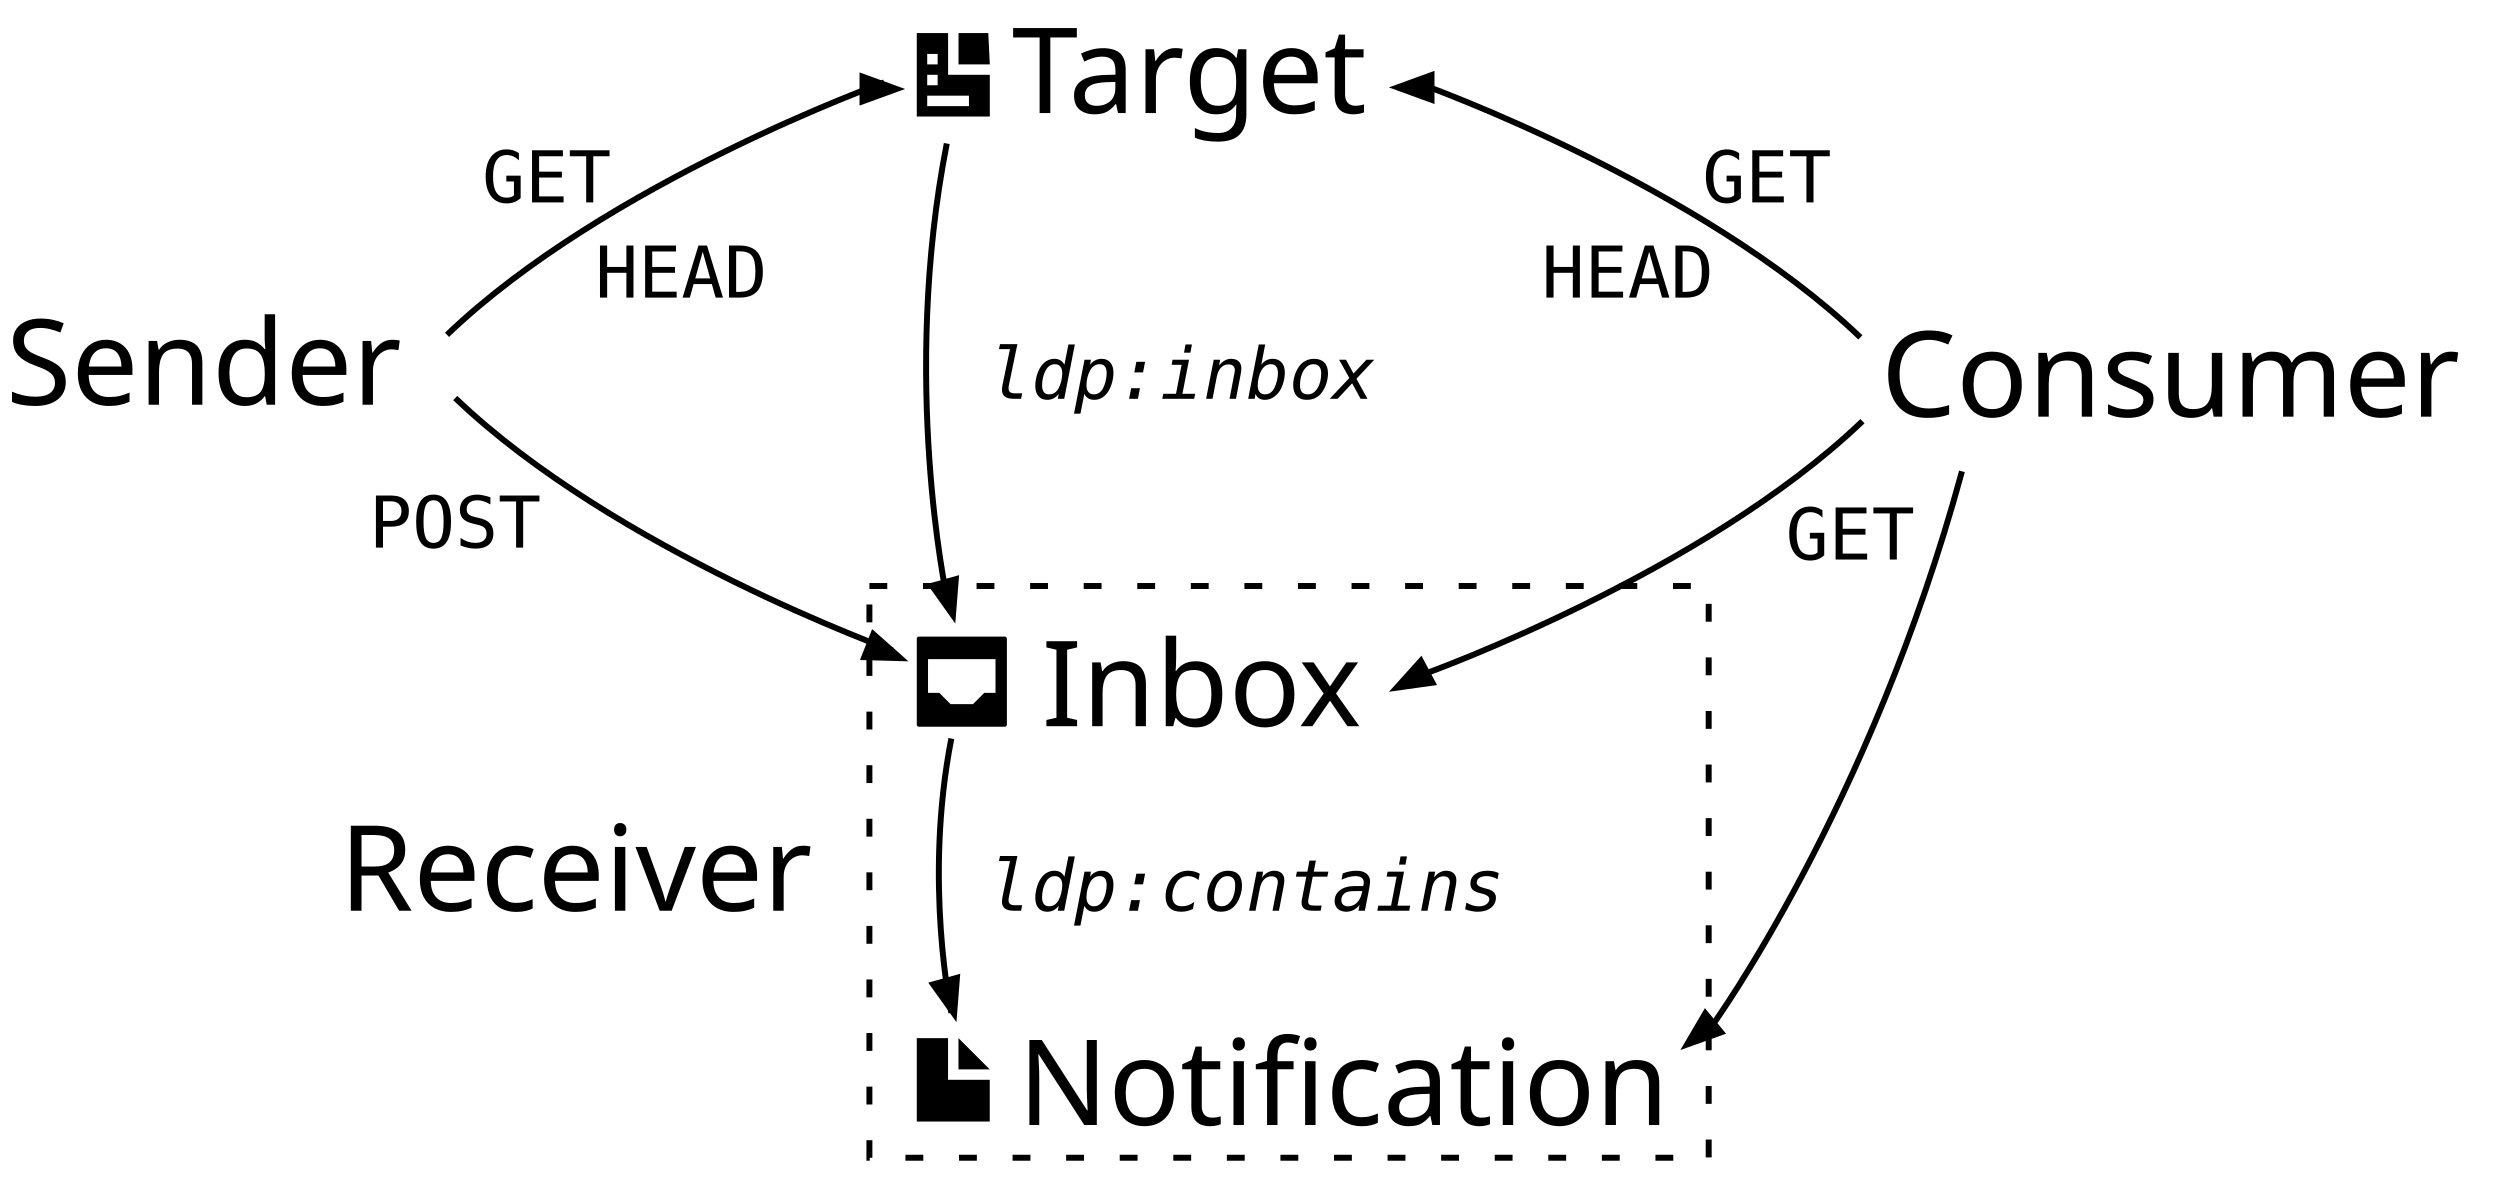
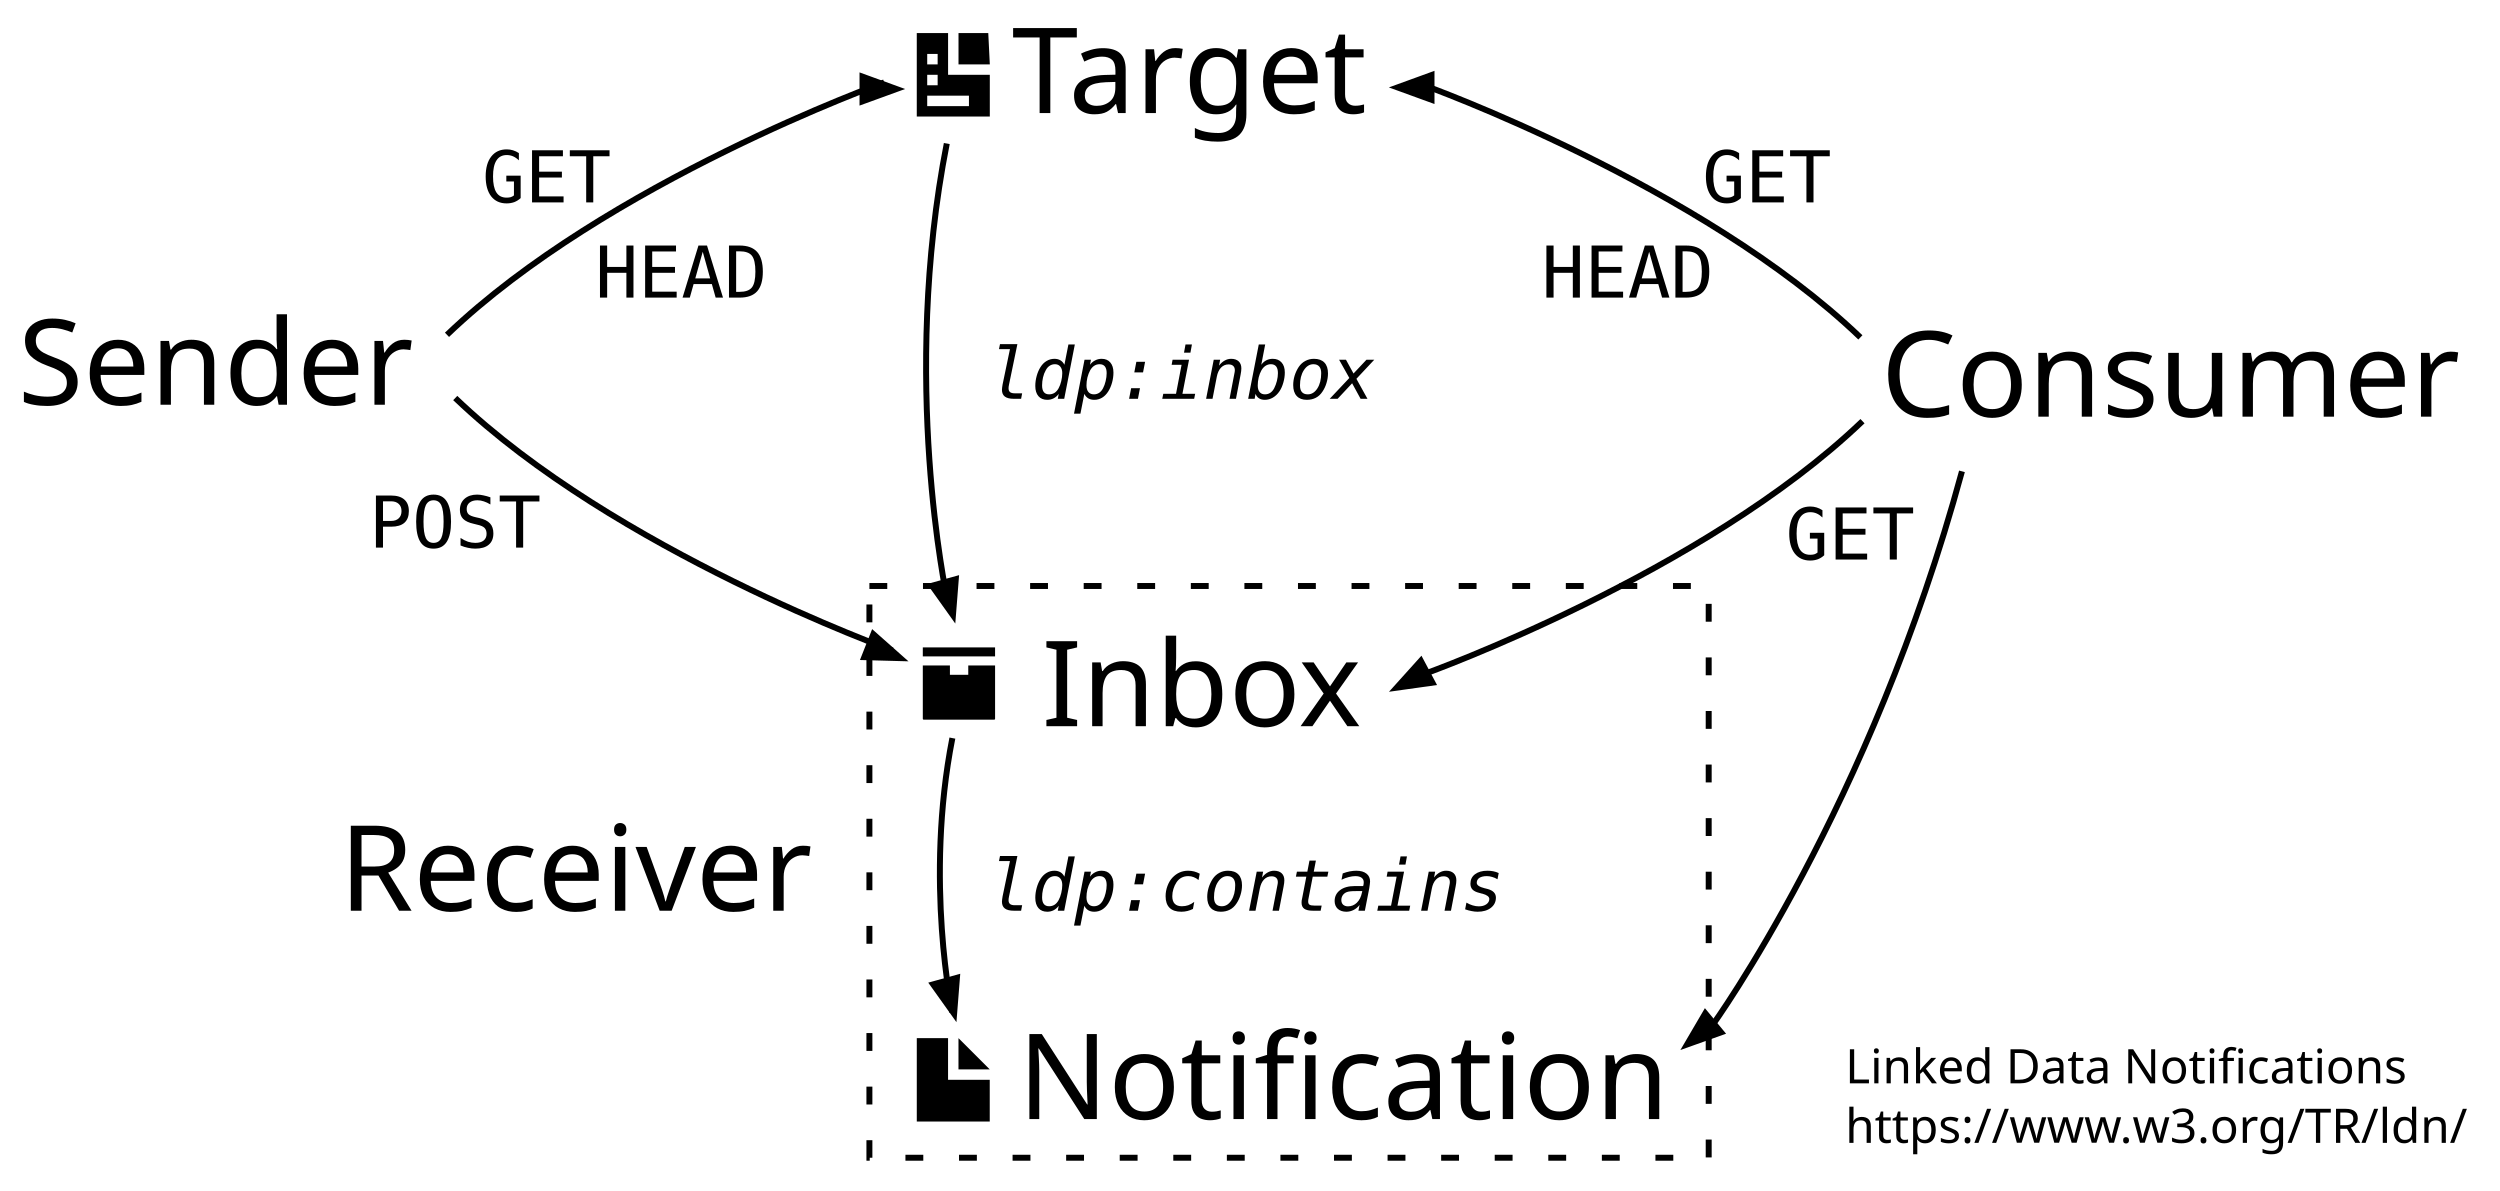
<svg xmlns="http://www.w3.org/2000/svg" viewBox="0 0 420 200" version="1.1" prefix="rdf: http://www.w3.org/1999/02/22-rdf-syntax-ns# rdfs: http://www.w3.org/2000/01/rdf-schema# xsd: http://www.w3.org/2001/XMLSchema# schema: https://schema.org/" xml:lang="en" about="" rel="schema:isPartOf" resource="https://www.w3.org/TR/ldn/">
  <g about="" rel="schema:hasPart" typeof="schema:ImageObject">
-     <style>.relation{font-size:12px;font-family:monospace;}.predicate{font-style:italic;}.actor{font-size:20px;font-family:sans-serif;}</style>
+     <style>.relation{font-size:12px;font-family:monospace;}.predicate{font-style:italic;}.actor{font-size:20px;font-family:sans-serif;}.legend{font-size:8px;font-family:sans-serif;}</style>
    <a about="#target" property="schema:name" rel="rdfs:isDefinedBy" resource="https://www.w3.org/TR/ldn/#discovery" href="https://www.w3.org/TR/ldn/#discovery" target="_top">
      <text class="actor" x="170" y="19">Target</text>
    </a>
    <a about="#sending" property="schema:name" rel="rdfs:isDefinedBy" resource="https://www.w3.org/TR/ldn/#sending" href="https://www.w3.org/TR/ldn/#sending" target="_top">
-       <text class="actor" x="1" y="68">Sender</text>
+       <text class="actor" x="3" y="68">Sender</text>
    </a>
    <a about="#consuming" property="schema:name" rel="rdfs:isDefinedBy" resource="https://www.w3.org/TR/ldn/#consuming" href="https://www.w3.org/TR/ldn/#consuming" target="_top">
      <text class="actor" x="316" y="70">Consumer</text>
    </a>
    <a about="#receiving" property="schema:name" rel="rdfs:isDefinedBy" resource="https://www.w3.org/TR/ldn/#receiving" href="https://www.w3.org/TR/ldn/#receiving" target="_top">
      <text class="actor" x="57" y="153">Receiver</text>
    </a>
    <a about="#get" property="schema:name" rel="rdfs:isDefinedBy" resource="https://tools.ietf.org/html/rfc7231#section-4.3.1" href="https://tools.ietf.org/html/rfc7231#section-4.3.1" target="_top">
      <text class="relation http" x="81" y="34">GET</text>
    </a>
    <a about="#head" property="schema:name" rel="rdfs:isDefinedBy" resource="https://tools.ietf.org/html/rfc7231#section-4.3.2" href="https://tools.ietf.org/html/rfc7231#section-4.3.2" target="_top">
      <text class="relation http" x="100" y="50">HEAD</text>
    </a>
    <a href="https://tools.ietf.org/html/rfc7231#section-4.3.1" target="_top">
      <text class="relation http" x="286" y="34">GET</text>
    </a>
    <a href="https://tools.ietf.org/html/rfc7231#section-4.3.2" target="_top">
      <text class="relation http" x="259" y="50">HEAD</text>
    </a>
    <a about="#post" property="schema:name" rel="rdfs:isDefinedBy" resource="https://tools.ietf.org/html/rfc7231#section-4.3.3" href="https://tools.ietf.org/html/rfc7231#section-4.3.3" target="_top">
      <text class="relation http" x="62" y="92">POST</text>
    </a>
    <a href="https://tools.ietf.org/html/rfc7231#section-4.3.1" target="_top">
      <text class="relation http" x="300" y="94">GET</text>
    </a>
    <a about="#ldp-inbox" property="schema:name" rel="rdfs:isDefinedBy" resource="https://www.w3.org/ns/ldp#inbox" href="https://www.w3.org/ns/ldp#inbox" target="_top">
      <text class="relation predicate" x="166" y="67">ldp:inbox</text>
    </a>
    <a about="#ldp-contains" property="schema:name" rel="rdfs:isDefinedBy" resource="https://www.w3.org/ns/ldp#contains" href="https://www.w3.org/ns/ldp#contains" target="_top">
      <text class="relation predicate" x="166" y="153">ldp:contains</text>
    </a>
-     <path d="M154.38 106.952a.347.347 0 0 0-.36.36v14.416c0 .208.151.36.36.36h14.416a.347.347 0 0 0 .36-.36v-14.417a.347.347 0 0 0-.36-.359H159.38zm1.53 3.78h11.337v5.668h-1.89l-1.89 1.89h-3.778l-1.89-1.89h-1.89v-5.669z" />
    <a about="#discovery" property="schema:name" rel="rdfs:isDefinedBy" resource="https://www.w3.org/TR/ldn/#discovery" href="https://www.w3.org/TR/ldn/#discovery" target="_top">
      <text class="actor" x="175" y="122">Inbox</text>
    </a>
-     <path d="M154.018 5.559v14.023h12.27V12.57h-7.01V5.56h-5.26zm7.012 0v5.258h5.259L166.03 5.56zm-5.259 3.505h1.753v1.753h-1.753V9.064zm0 3.506h1.753v1.753h-1.753V12.57zm0 3.506h7.012v1.753h-7.012v-1.753zM154.02 174.407v14.01h12.257v-7.006h-7.004v-7.004h-5.254zm7.004 0v5.253h5.253l-5.253-5.253z" />
    <a about="#notification" property="schema:name" rel="rdfs:isDefinedBy" resource="https://www.w3.org/TR/ldn/#introduction" href="https://www.w3.org/TR/ldn/#introduction" target="_top">
-       <text class="actor" x="171" y="189">Notification</text>
+       <text class="actor" x="171" y="188">Notification</text>
    </a>
+     <text class="legend" x="310" y="182">Linked Data Notifications</text>
+     <a href="https://www.w3.org/TR/ldn/">
+       <text class="legend" x="310" y="192">https://www.w3.org/TR/ldn/</text>
+     </a>
+     <path d="M154.018 5.559v14.023h12.27V12.57h-7.01V5.56h-5.26zm7.012 0v5.258h5.259L166.03 5.56zm-5.259 3.505h1.753v1.753h-1.753V9.064zm0 3.506h1.753v1.753h-1.753V12.57zm0 3.506h7.012v1.753h-7.012v-1.753z" />
+     <path d="m155.031,108.762 0,1.518 12.141,0 0,-1.518 -12.141,0 z m 0,3.035 0,8.963 c 0,0.091 0.052,0.143 0.143,0.143 l 11.857,0 c 0.091,0 0.143,-0.052 0.143,-0.143 l 0,-8.963 -4.506,0 0,1.565 -3.082,0 0,-1.565 -4.553,0 z" />
+     <path d="M154.02 174.407v14.01h12.257v-7.006h-7.004v-7.004h-5.254zm7.004 0v5.253h5.253l-5.253-5.253z" />
    <path d="M75.094 56.246c26.774-25.646 73.45-42.406 73.45-42.406M312.544 56.681c-26.774-25.646-73.449-42.406-73.449-42.406M76.48 66.868c26.774 25.646 73.45 42.406 73.45 42.406" fill="none" stroke="#000" stroke-width="1" />
    <path d="M312.898 70.757c-26.774 25.646-73.45 42.406-73.45 42.406" fill="none" stroke="#000" stroke-width="1" />
    <path d="M329.61 79.188c-15.293 56.301-41.953 93.091-41.953 93.091" fill="none" stroke="#000" stroke-width="1" />
    <path fill="none" stroke="#000" stroke-width="1" stroke-dasharray="3,6" d="M146.06 98.447h141V194.5h-141z" />
    <path d="M159.06 24.117c-7.82 39.778 0 76.156 0 76.156" fill="none" stroke="#000" stroke-width="1" />
-     <path d="M144.901 17.027l5.702-2.075-5.702-2.076zM156.574 98.406l3.523 4.94.476-6.05zM238.698 111.024l-4.06 4.508 6.008-.843zM145.198 110.4l6.065.165-4.54-4.026zM240.493 16.762l-5.702-2.075 5.702-2.076zM286.493 170.237l-3.066 5.236 5.715-2.04z" stroke="#000" stroke-width="1" />
-     <path d="M159.827 124.083c-4.73 24.06 0 46.063 0 46.063" fill="none" stroke="#000" stroke-width="1" />
-     <path d="M156.767 165.375l3.524 4.94.476-6.05z" stroke="#000" stroke-width="1" />
+     <path d="M144.901 17.027l5.702-2.075-5.702-2.076zM156.574 98.406l3.523 4.94.476-6.05zM238.698 111.024l-4.06 4.508 6.008-.843zM145.198 110.4l6.065.165-4.54-4.026zM240.493 16.762l-5.702-2.075 5.702-2.076zM286.493 170.237l-3.066 5.236 5.715-2.04zM156.767 165.375l3.524 4.94.476-6.05z" stroke="#000" stroke-width="1" />
+     <path d="M160 124c-4.73 24.06 0 46.063 0 46.063" fill="none" stroke="#000" stroke-width="1" />
  </g>
</svg>
